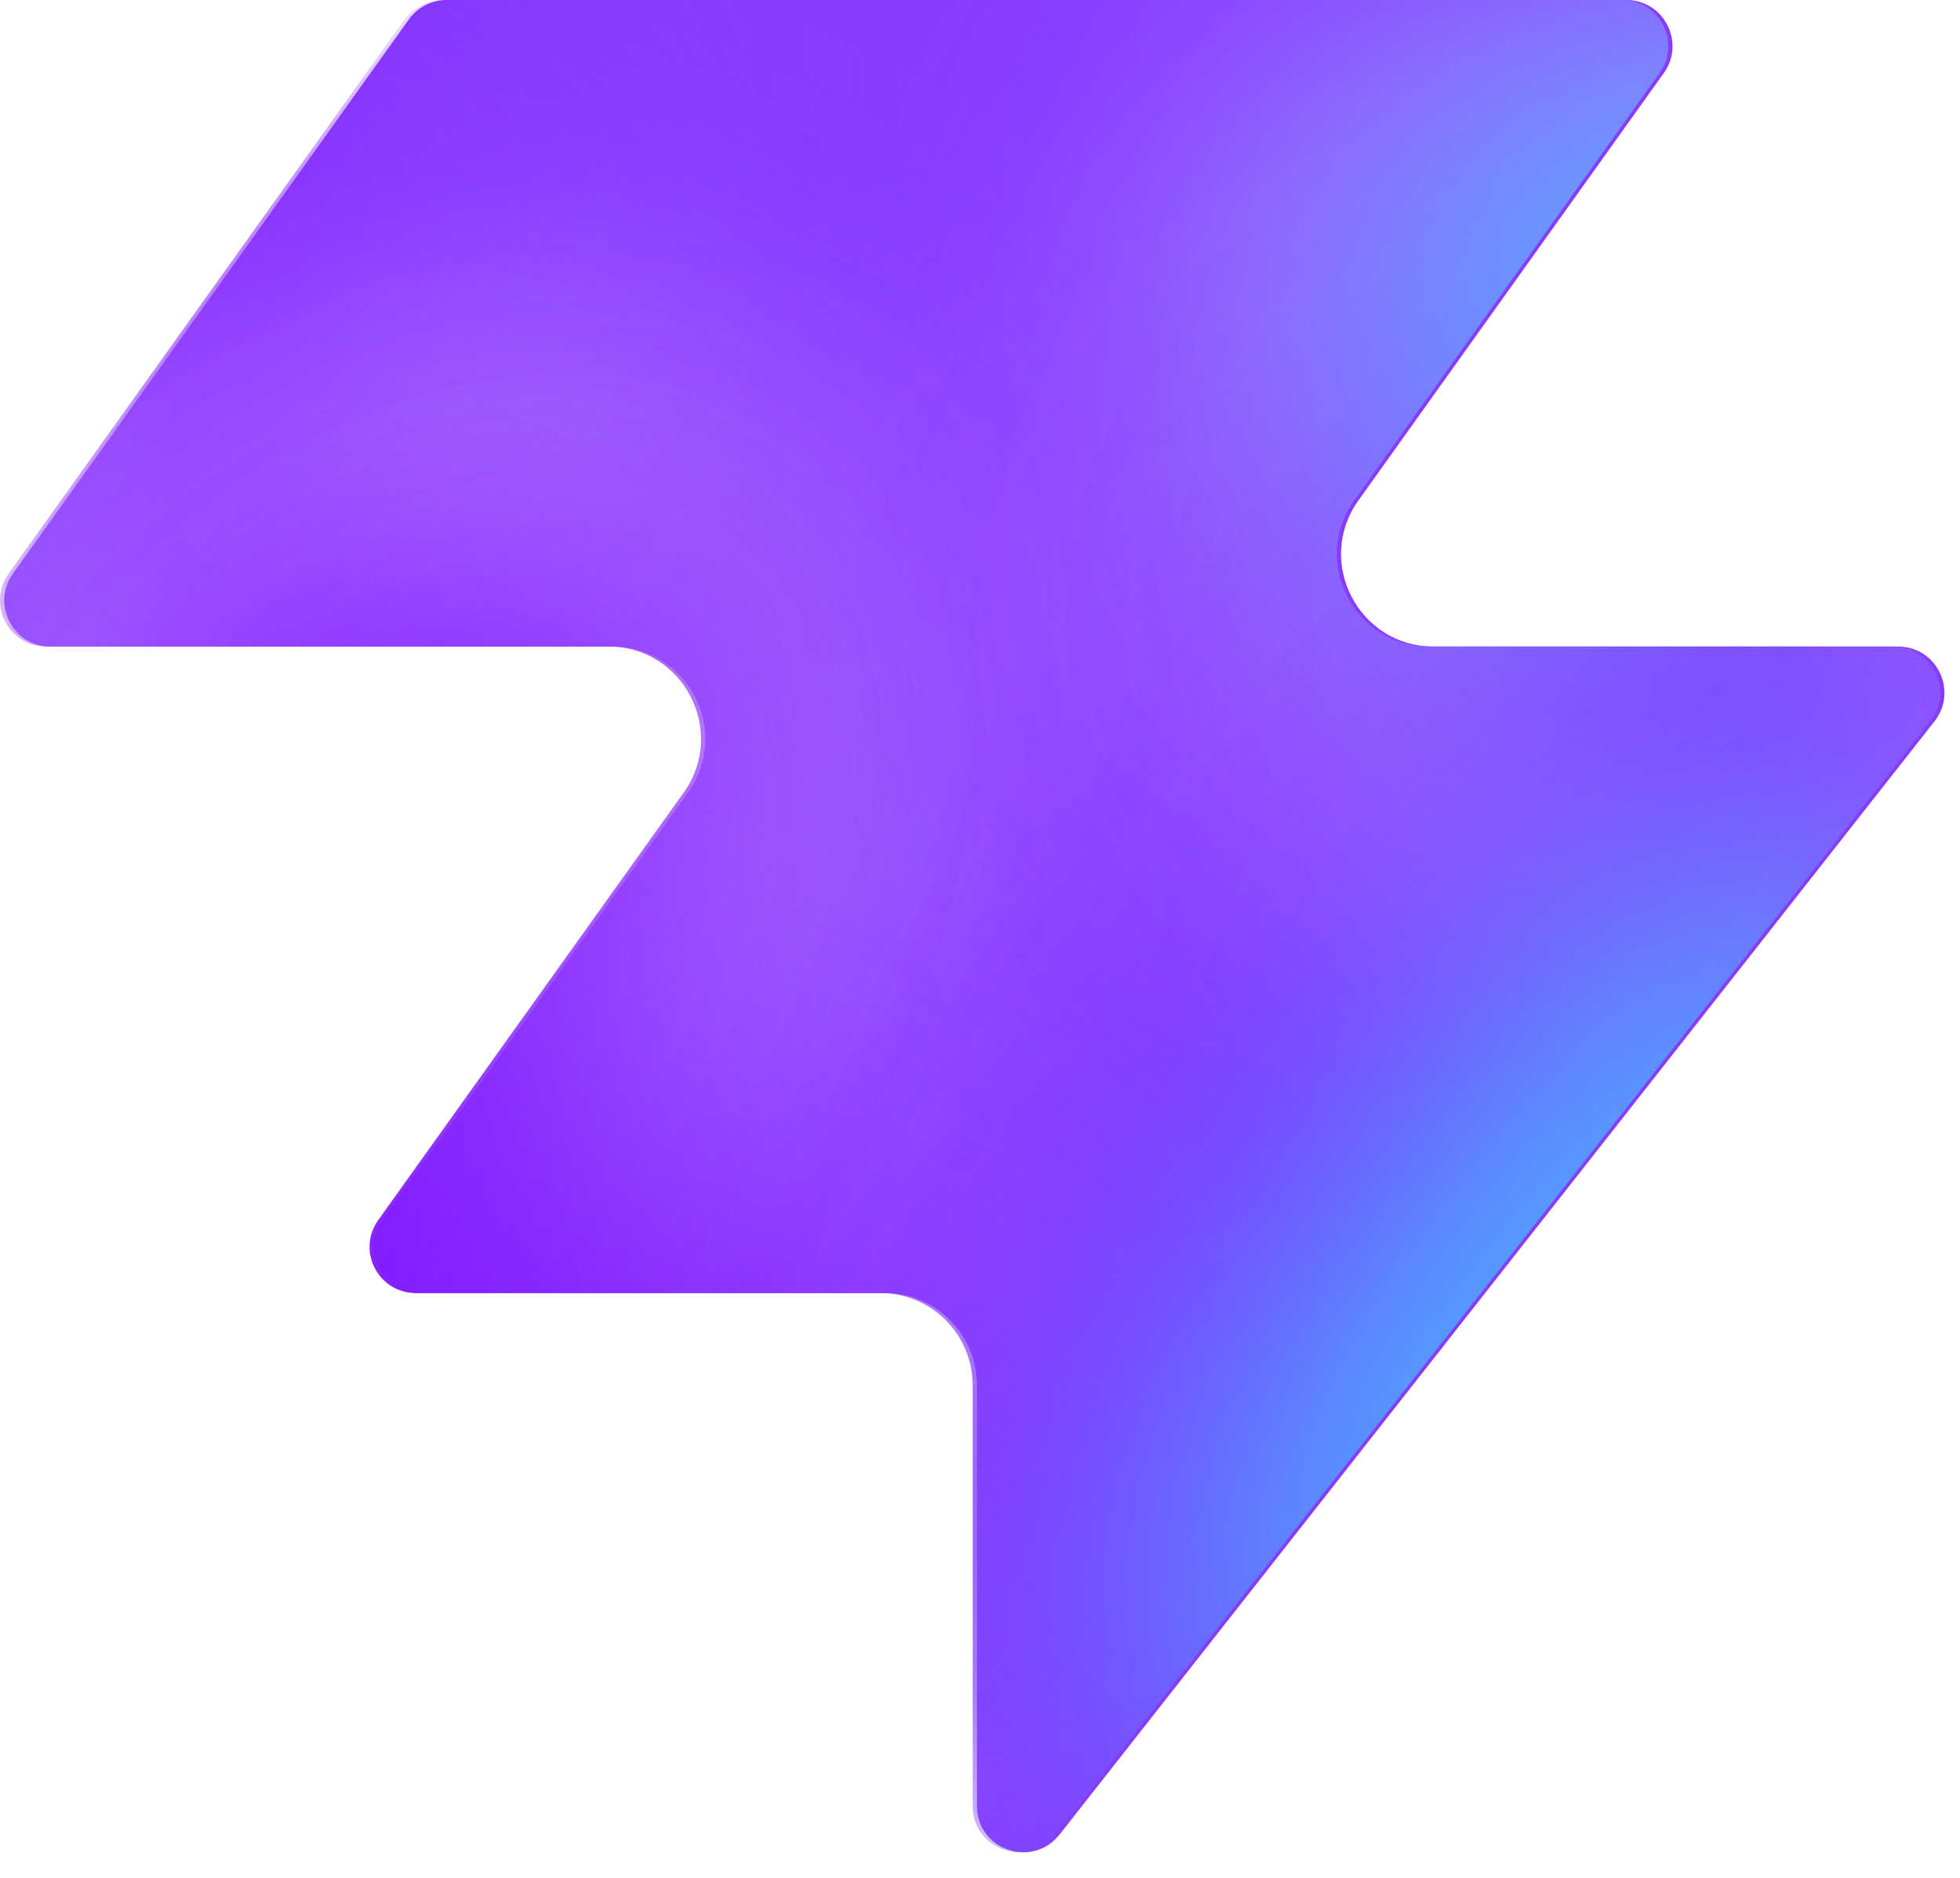
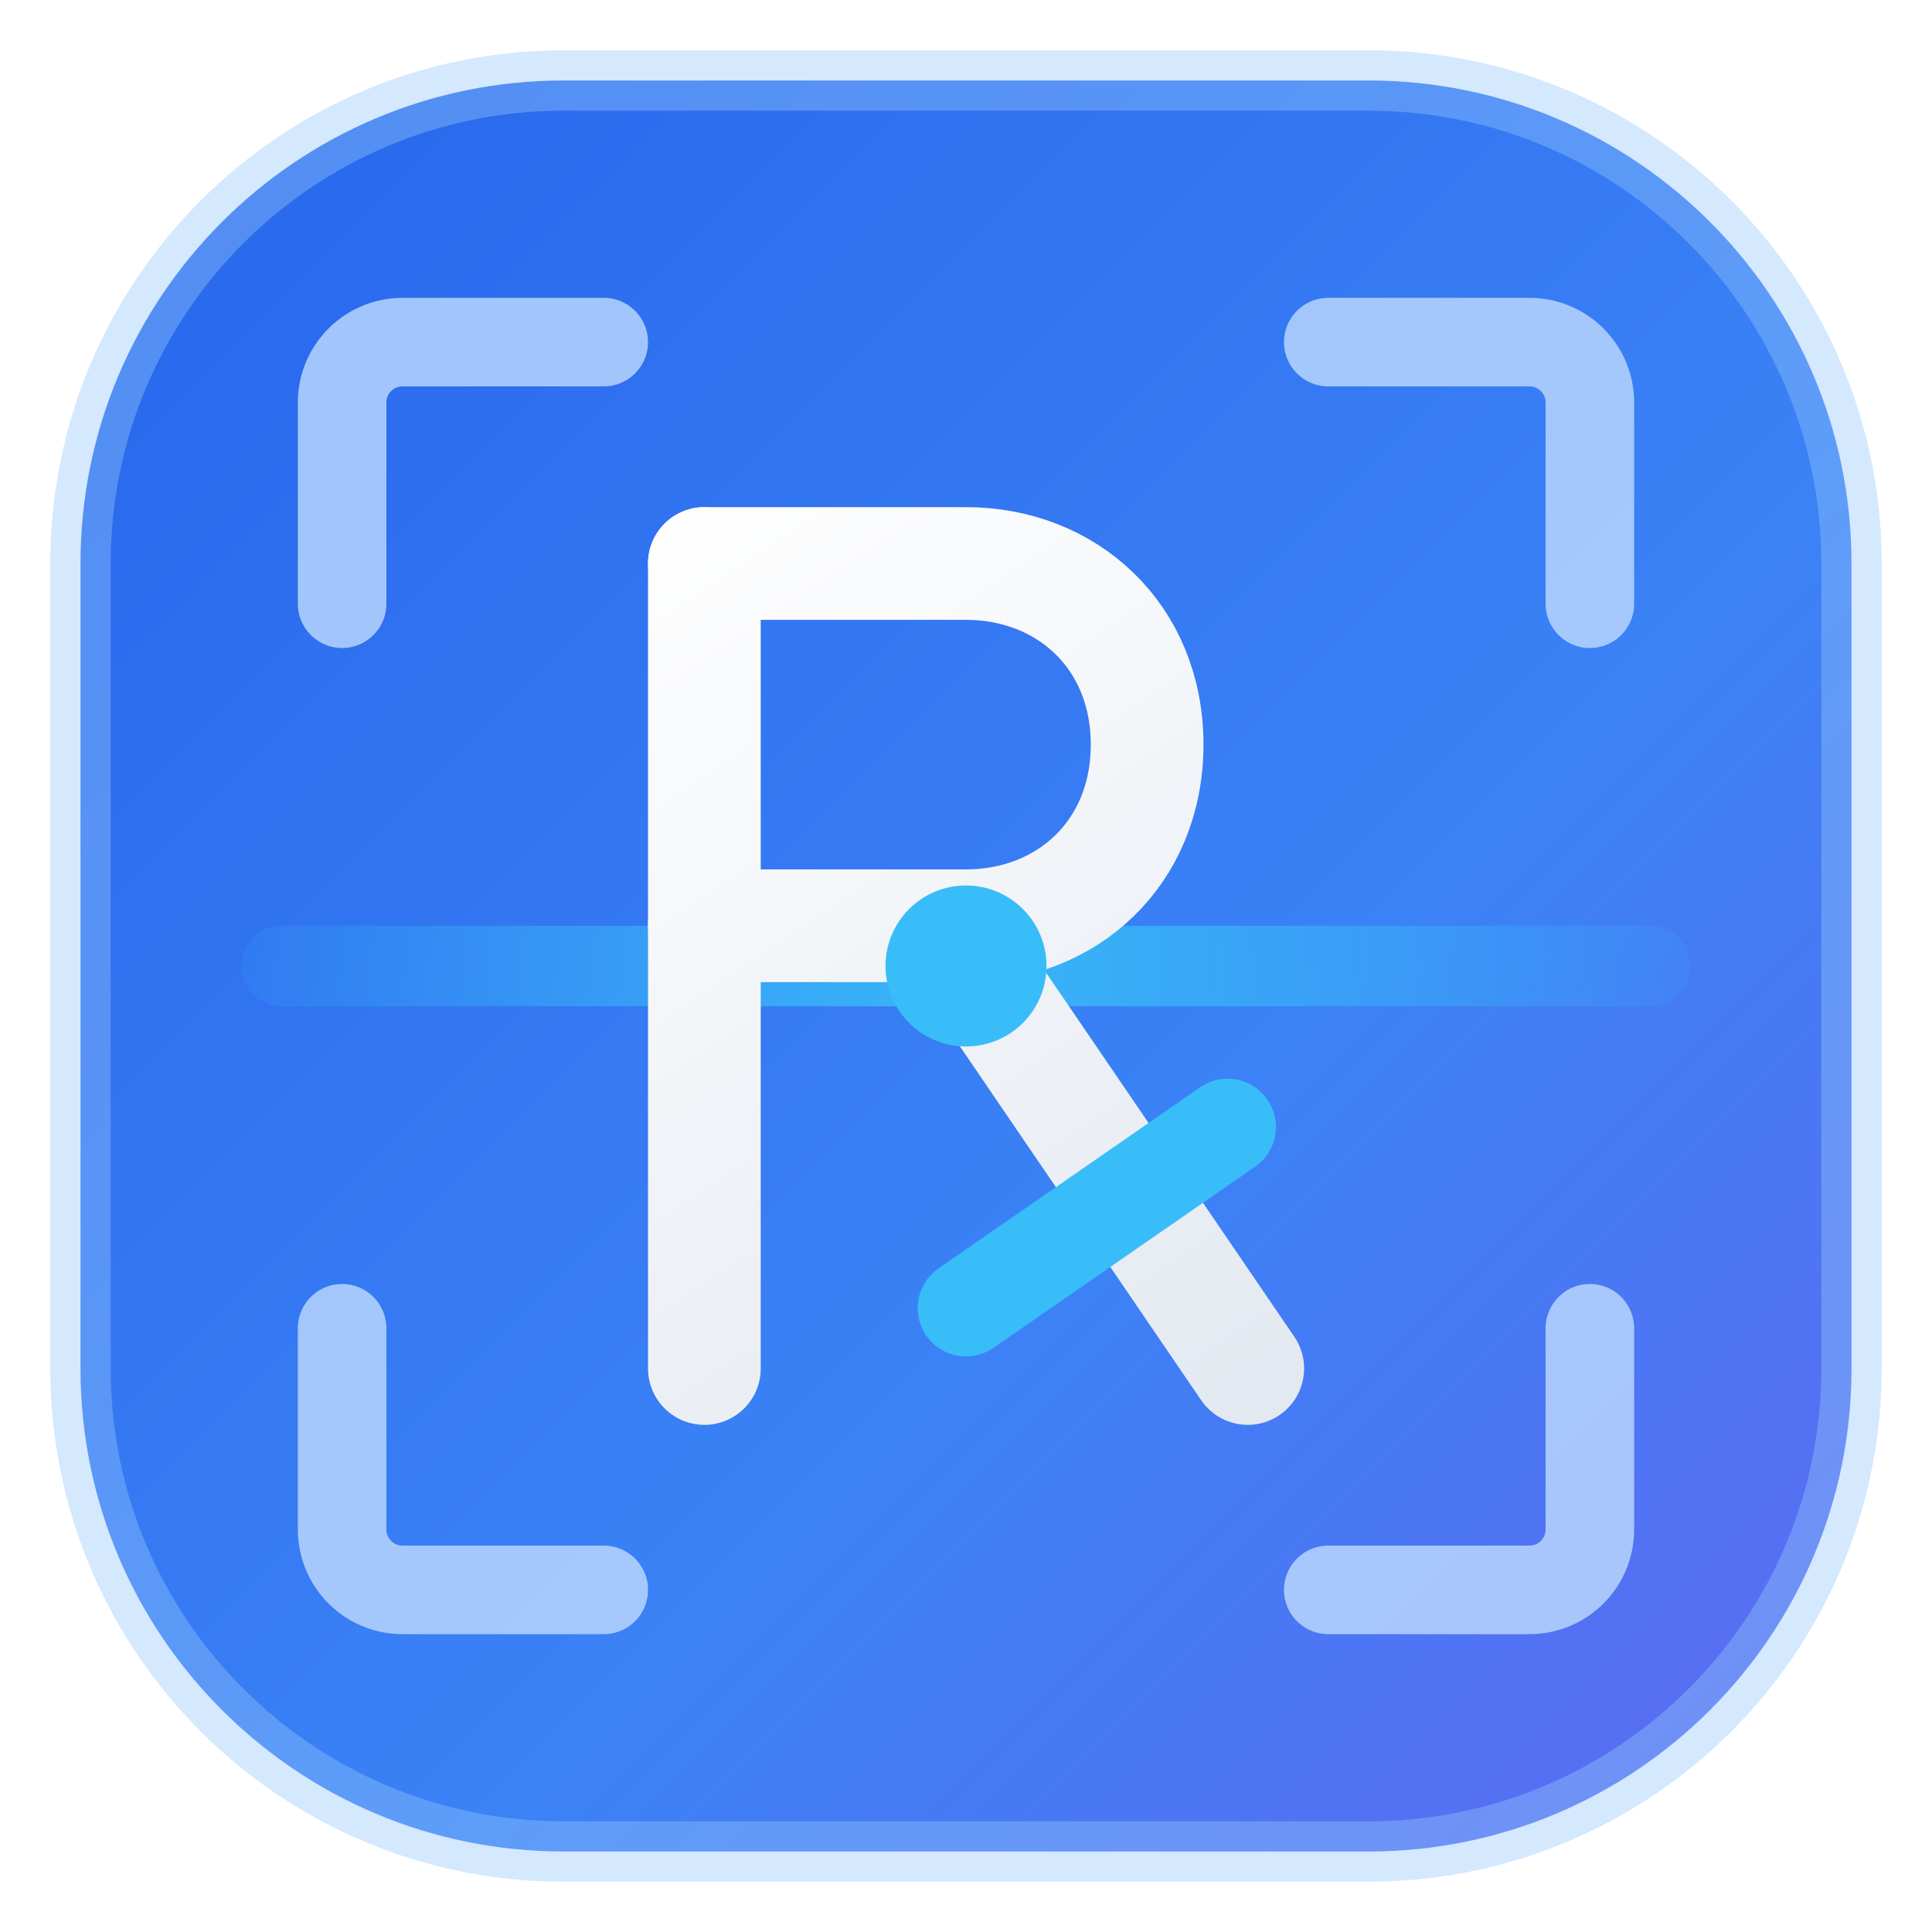
- <svg xmlns="http://www.w3.org/2000/svg" width="48" height="46" fill="none" viewBox="0 0 48 46">
-   <path fill="#863bff" d="M25.946 44.938c-.664.845-2.021.375-2.021-.698V33.937a2.26 2.26 0 0 0-2.262-2.262H10.287c-.92 0-1.456-1.04-.92-1.788l7.48-10.471c1.07-1.497 0-3.578-1.842-3.578H1.237c-.92 0-1.456-1.04-.92-1.788L10.013.474c.214-.297.556-.474.92-.474h28.894c.92 0 1.456 1.04.92 1.788l-7.48 10.471c-1.07 1.498 0 3.579 1.842 3.579h11.377c.943 0 1.473 1.088.89 1.83L25.947 44.94z" style="fill:#863bff;fill:color(display-p3 .525 .23 1);fill-opacity:1" />
-   <mask id="a" width="48" height="46" x="0" y="0" maskUnits="userSpaceOnUse" style="mask-type:alpha">
-     <path fill="#000" d="M25.842 44.938c-.664.844-2.021.375-2.021-.698V33.937a2.26 2.26 0 0 0-2.262-2.262H10.183c-.92 0-1.456-1.04-.92-1.788l7.48-10.471c1.07-1.498 0-3.579-1.842-3.579H1.133c-.92 0-1.456-1.04-.92-1.787L9.91.473c.214-.297.556-.474.92-.474h28.894c.92 0 1.456 1.04.92 1.788l-7.48 10.471c-1.07 1.498 0 3.578 1.842 3.578h11.377c.943 0 1.473 1.088.89 1.832L25.843 44.94z" style="fill:#000;fill-opacity:1" />
-   </mask>
-   <g mask="url(#a)">
-     <g filter="url(#b)">
-       <ellipse cx="5.508" cy="14.704" fill="#ede6ff" rx="5.508" ry="14.704" style="fill:#ede6ff;fill:color(display-p3 .927 .903 1);fill-opacity:1" transform="matrix(.00324 1 1 -.00324 -4.47 31.516)" />
-     </g>
-     <g filter="url(#c)">
-       <ellipse cx="10.399" cy="29.851" fill="#ede6ff" rx="10.399" ry="29.851" style="fill:#ede6ff;fill:color(display-p3 .927 .903 1);fill-opacity:1" transform="matrix(.00324 1 1 -.00324 -39.328 7.883)" />
-     </g>
-     <g filter="url(#d)">
-       <ellipse cx="5.508" cy="30.487" fill="#7e14ff" rx="5.508" ry="30.487" style="fill:#7e14ff;fill:color(display-p3 .492 .077 1);fill-opacity:1" transform="rotate(89.814 -25.913 -14.639)scale(1 -1)" />
-     </g>
-     <g filter="url(#e)">
-       <ellipse cx="5.508" cy="30.599" fill="#7e14ff" rx="5.508" ry="30.599" style="fill:#7e14ff;fill:color(display-p3 .492 .077 1);fill-opacity:1" transform="rotate(89.814 -32.644 -3.334)scale(1 -1)" />
-     </g>
-     <g filter="url(#f)">
-       <ellipse cx="5.508" cy="30.599" fill="#7e14ff" rx="5.508" ry="30.599" style="fill:#7e14ff;fill:color(display-p3 .492 .077 1);fill-opacity:1" transform="matrix(.00324 1 1 -.00324 -34.34 30.47)" />
-     </g>
-     <g filter="url(#g)">
-       <ellipse cx="14.072" cy="22.078" fill="#ede6ff" rx="14.072" ry="22.078" style="fill:#ede6ff;fill:color(display-p3 .927 .903 1);fill-opacity:1" transform="rotate(93.35 24.506 48.493)scale(-1 1)" />
-     </g>
-     <g filter="url(#h)">
-       <ellipse cx="3.47" cy="21.501" fill="#7e14ff" rx="3.47" ry="21.501" style="fill:#7e14ff;fill:color(display-p3 .492 .077 1);fill-opacity:1" transform="rotate(89.009 28.708 47.59)scale(-1 1)" />
-     </g>
-     <g filter="url(#i)">
-       <ellipse cx="3.47" cy="21.501" fill="#7e14ff" rx="3.47" ry="21.501" style="fill:#7e14ff;fill:color(display-p3 .492 .077 1);fill-opacity:1" transform="rotate(89.009 28.708 47.59)scale(-1 1)" />
-     </g>
-     <g filter="url(#j)">
-       <ellipse cx=".387" cy="8.972" fill="#7e14ff" rx="4.407" ry="29.108" style="fill:#7e14ff;fill:color(display-p3 .492 .077 1);fill-opacity:1" transform="rotate(39.51 .387 8.972)" />
-     </g>
-     <g filter="url(#k)">
-       <ellipse cx="47.523" cy="-6.092" fill="#7e14ff" rx="4.407" ry="29.108" style="fill:#7e14ff;fill:color(display-p3 .492 .077 1);fill-opacity:1" transform="rotate(37.892 47.523 -6.092)" />
-     </g>
-     <g filter="url(#l)">
-       <ellipse cx="41.412" cy="6.333" fill="#47bfff" rx="5.971" ry="9.665" style="fill:#47bfff;fill:color(display-p3 .28 .748 1);fill-opacity:1" transform="rotate(37.892 41.412 6.333)" />
-     </g>
-     <g filter="url(#m)">
-       <ellipse cx="-1.879" cy="38.332" fill="#7e14ff" rx="4.407" ry="29.108" style="fill:#7e14ff;fill:color(display-p3 .492 .077 1);fill-opacity:1" transform="rotate(37.892 -1.88 38.332)" />
-     </g>
-     <g filter="url(#n)">
-       <ellipse cx="-1.879" cy="38.332" fill="#7e14ff" rx="4.407" ry="29.108" style="fill:#7e14ff;fill:color(display-p3 .492 .077 1);fill-opacity:1" transform="rotate(37.892 -1.88 38.332)" />
-     </g>
-     <g filter="url(#o)">
-       <ellipse cx="35.651" cy="29.907" fill="#7e14ff" rx="4.407" ry="29.108" style="fill:#7e14ff;fill:color(display-p3 .492 .077 1);fill-opacity:1" transform="rotate(37.892 35.651 29.907)" />
-     </g>
-     <g filter="url(#p)">
-       <ellipse cx="38.418" cy="32.4" fill="#47bfff" rx="5.971" ry="15.297" style="fill:#47bfff;fill:color(display-p3 .28 .748 1);fill-opacity:1" transform="rotate(37.892 38.418 32.4)" />
-     </g>
-   </g>
+ <svg xmlns="http://www.w3.org/2000/svg" width="48" height="48" viewBox="0 0 48 48" fill="none">
  <defs>
-     <filter id="b" width="60.045" height="41.654" x="-19.77" y="16.149" color-interpolation-filters="sRGB" filterUnits="userSpaceOnUse">
-       <feFlood flood-opacity="0" result="BackgroundImageFix" />
-       <feBlend in="SourceGraphic" in2="BackgroundImageFix" result="shape" />
-       <feGaussianBlur result="effect1_foregroundBlur_2002_17158" stdDeviation="7.659" />
-     </filter>
-     <filter id="c" width="90.34" height="51.437" x="-54.613" y="-7.533" color-interpolation-filters="sRGB" filterUnits="userSpaceOnUse">
-       <feFlood flood-opacity="0" result="BackgroundImageFix" />
-       <feBlend in="SourceGraphic" in2="BackgroundImageFix" result="shape" />
-       <feGaussianBlur result="effect1_foregroundBlur_2002_17158" stdDeviation="7.659" />
-     </filter>
-     <filter id="d" width="79.355" height="29.4" x="-49.64" y="2.03" color-interpolation-filters="sRGB" filterUnits="userSpaceOnUse">
-       <feFlood flood-opacity="0" result="BackgroundImageFix" />
-       <feBlend in="SourceGraphic" in2="BackgroundImageFix" result="shape" />
-       <feGaussianBlur result="effect1_foregroundBlur_2002_17158" stdDeviation="4.596" />
-     </filter>
-     <filter id="e" width="79.579" height="29.4" x="-45.045" y="20.029" color-interpolation-filters="sRGB" filterUnits="userSpaceOnUse">
-       <feFlood flood-opacity="0" result="BackgroundImageFix" />
-       <feBlend in="SourceGraphic" in2="BackgroundImageFix" result="shape" />
-       <feGaussianBlur result="effect1_foregroundBlur_2002_17158" stdDeviation="4.596" />
-     </filter>
-     <filter id="f" width="79.579" height="29.4" x="-43.513" y="21.178" color-interpolation-filters="sRGB" filterUnits="userSpaceOnUse">
-       <feFlood flood-opacity="0" result="BackgroundImageFix" />
-       <feBlend in="SourceGraphic" in2="BackgroundImageFix" result="shape" />
-       <feGaussianBlur result="effect1_foregroundBlur_2002_17158" stdDeviation="4.596" />
-     </filter>
-     <filter id="g" width="74.749" height="58.852" x="15.756" y="-17.901" color-interpolation-filters="sRGB" filterUnits="userSpaceOnUse">
-       <feFlood flood-opacity="0" result="BackgroundImageFix" />
-       <feBlend in="SourceGraphic" in2="BackgroundImageFix" result="shape" />
-       <feGaussianBlur result="effect1_foregroundBlur_2002_17158" stdDeviation="7.659" />
-     </filter>
-     <filter id="h" width="61.377" height="25.362" x="23.548" y="2.284" color-interpolation-filters="sRGB" filterUnits="userSpaceOnUse">
-       <feFlood flood-opacity="0" result="BackgroundImageFix" />
-       <feBlend in="SourceGraphic" in2="BackgroundImageFix" result="shape" />
-       <feGaussianBlur result="effect1_foregroundBlur_2002_17158" stdDeviation="4.596" />
-     </filter>
-     <filter id="i" width="61.377" height="25.362" x="23.548" y="2.284" color-interpolation-filters="sRGB" filterUnits="userSpaceOnUse">
-       <feFlood flood-opacity="0" result="BackgroundImageFix" />
-       <feBlend in="SourceGraphic" in2="BackgroundImageFix" result="shape" />
-       <feGaussianBlur result="effect1_foregroundBlur_2002_17158" stdDeviation="4.596" />
-     </filter>
-     <filter id="j" width="56.045" height="63.649" x="-27.636" y="-22.853" color-interpolation-filters="sRGB" filterUnits="userSpaceOnUse">
-       <feFlood flood-opacity="0" result="BackgroundImageFix" />
-       <feBlend in="SourceGraphic" in2="BackgroundImageFix" result="shape" />
-       <feGaussianBlur result="effect1_foregroundBlur_2002_17158" stdDeviation="4.596" />
-     </filter>
-     <filter id="k" width="54.814" height="64.646" x="20.116" y="-38.415" color-interpolation-filters="sRGB" filterUnits="userSpaceOnUse">
-       <feFlood flood-opacity="0" result="BackgroundImageFix" />
-       <feBlend in="SourceGraphic" in2="BackgroundImageFix" result="shape" />
-       <feGaussianBlur result="effect1_foregroundBlur_2002_17158" stdDeviation="4.596" />
-     </filter>
-     <filter id="l" width="33.541" height="35.313" x="24.641" y="-11.323" color-interpolation-filters="sRGB" filterUnits="userSpaceOnUse">
-       <feFlood flood-opacity="0" result="BackgroundImageFix" />
-       <feBlend in="SourceGraphic" in2="BackgroundImageFix" result="shape" />
-       <feGaussianBlur result="effect1_foregroundBlur_2002_17158" stdDeviation="4.596" />
-     </filter>
-     <filter id="m" width="54.814" height="64.646" x="-29.286" y="6.009" color-interpolation-filters="sRGB" filterUnits="userSpaceOnUse">
-       <feFlood flood-opacity="0" result="BackgroundImageFix" />
-       <feBlend in="SourceGraphic" in2="BackgroundImageFix" result="shape" />
-       <feGaussianBlur result="effect1_foregroundBlur_2002_17158" stdDeviation="4.596" />
-     </filter>
-     <filter id="n" width="54.814" height="64.646" x="-29.286" y="6.009" color-interpolation-filters="sRGB" filterUnits="userSpaceOnUse">
-       <feFlood flood-opacity="0" result="BackgroundImageFix" />
-       <feBlend in="SourceGraphic" in2="BackgroundImageFix" result="shape" />
-       <feGaussianBlur result="effect1_foregroundBlur_2002_17158" stdDeviation="4.596" />
-     </filter>
-     <filter id="o" width="54.814" height="64.646" x="8.244" y="-2.416" color-interpolation-filters="sRGB" filterUnits="userSpaceOnUse">
-       <feFlood flood-opacity="0" result="BackgroundImageFix" />
-       <feBlend in="SourceGraphic" in2="BackgroundImageFix" result="shape" />
-       <feGaussianBlur result="effect1_foregroundBlur_2002_17158" stdDeviation="4.596" />
-     </filter>
-     <filter id="p" width="39.409" height="43.623" x="18.713" y="10.588" color-interpolation-filters="sRGB" filterUnits="userSpaceOnUse">
-       <feFlood flood-opacity="0" result="BackgroundImageFix" />
-       <feBlend in="SourceGraphic" in2="BackgroundImageFix" result="shape" />
-       <feGaussianBlur result="effect1_foregroundBlur_2002_17158" stdDeviation="4.596" />
-     </filter>
+     <linearGradient id="p_fav_bg" x1="0" y1="0" x2="48" y2="48" gradientUnits="userSpaceOnUse">
+       <stop offset="0%" stop-color="#2563eb" />
+       <stop offset="60%" stop-color="#3b82f6" />
+       <stop offset="100%" stop-color="#6366f1" />
+     </linearGradient>
+     <linearGradient id="p_fav_beam" x1="6" y1="24" x2="42" y2="24" gradientUnits="userSpaceOnUse">
+       <stop offset="0%" stop-color="#38bdf8" stop-opacity="0.1" />
+       <stop offset="50%" stop-color="#38bdf8" stop-opacity="0.9" />
+       <stop offset="100%" stop-color="#38bdf8" stop-opacity="0.1" />
+     </linearGradient>
+     <linearGradient id="p_fav_rx" x1="16" y1="12" x2="32" y2="36" gradientUnits="userSpaceOnUse">
+       <stop offset="0%" stop-color="#ffffff" />
+       <stop offset="100%" stop-color="#e2e8f0" />
+     </linearGradient>
  </defs>
+   <rect x="2" y="2" width="44" height="44" rx="12" fill="url(#p_fav_bg)" />
+   <rect x="2" y="2" width="44" height="44" rx="12" stroke="#93c5fd" stroke-opacity="0.4" stroke-width="1.5" />
+   <path d="M8.5 15V10C8.5 9.172 9.172 8.5 10 8.5H15" stroke="#bfdbfe" stroke-width="2.2" stroke-linecap="round" stroke-opacity="0.8" />
+   <path d="M33 8.5H38C38.828 8.5 39.5 9.172 39.5 10V15" stroke="#bfdbfe" stroke-width="2.2" stroke-linecap="round" stroke-opacity="0.8" />
+   <path d="M39.5 33V38C39.5 38.828 38.828 39.5 38 39.5H33" stroke="#bfdbfe" stroke-width="2.2" stroke-linecap="round" stroke-opacity="0.8" />
+   <path d="M15 39.5H10C9.172 39.5 8.5 38.828 8.5 38V33" stroke="#bfdbfe" stroke-width="2.2" stroke-linecap="round" stroke-opacity="0.8" />
+   <line x1="7" y1="24" x2="41" y2="24" stroke="url(#p_fav_beam)" stroke-width="2" stroke-linecap="round" />
+   <path d="M17.5 14V34" stroke="url(#p_fav_rx)" stroke-width="2.8" stroke-linecap="round" />
+   <path d="M17.5 14H24C26.5 14 28.5 15.8 28.5 18.5C28.5 21.2 26.5 23 24 23H17.5" stroke="url(#p_fav_rx)" stroke-width="2.8" stroke-linecap="round" stroke-linejoin="round" />
+   <path d="M23.5 23L31 34" stroke="url(#p_fav_rx)" stroke-width="2.8" stroke-linecap="round" />
+   <path d="M24 32.5L30.5 28" stroke="#38bdf8" stroke-width="2.4" stroke-linecap="round" />
+   <circle cx="24" cy="24" r="2" fill="#38bdf8" />
</svg>
